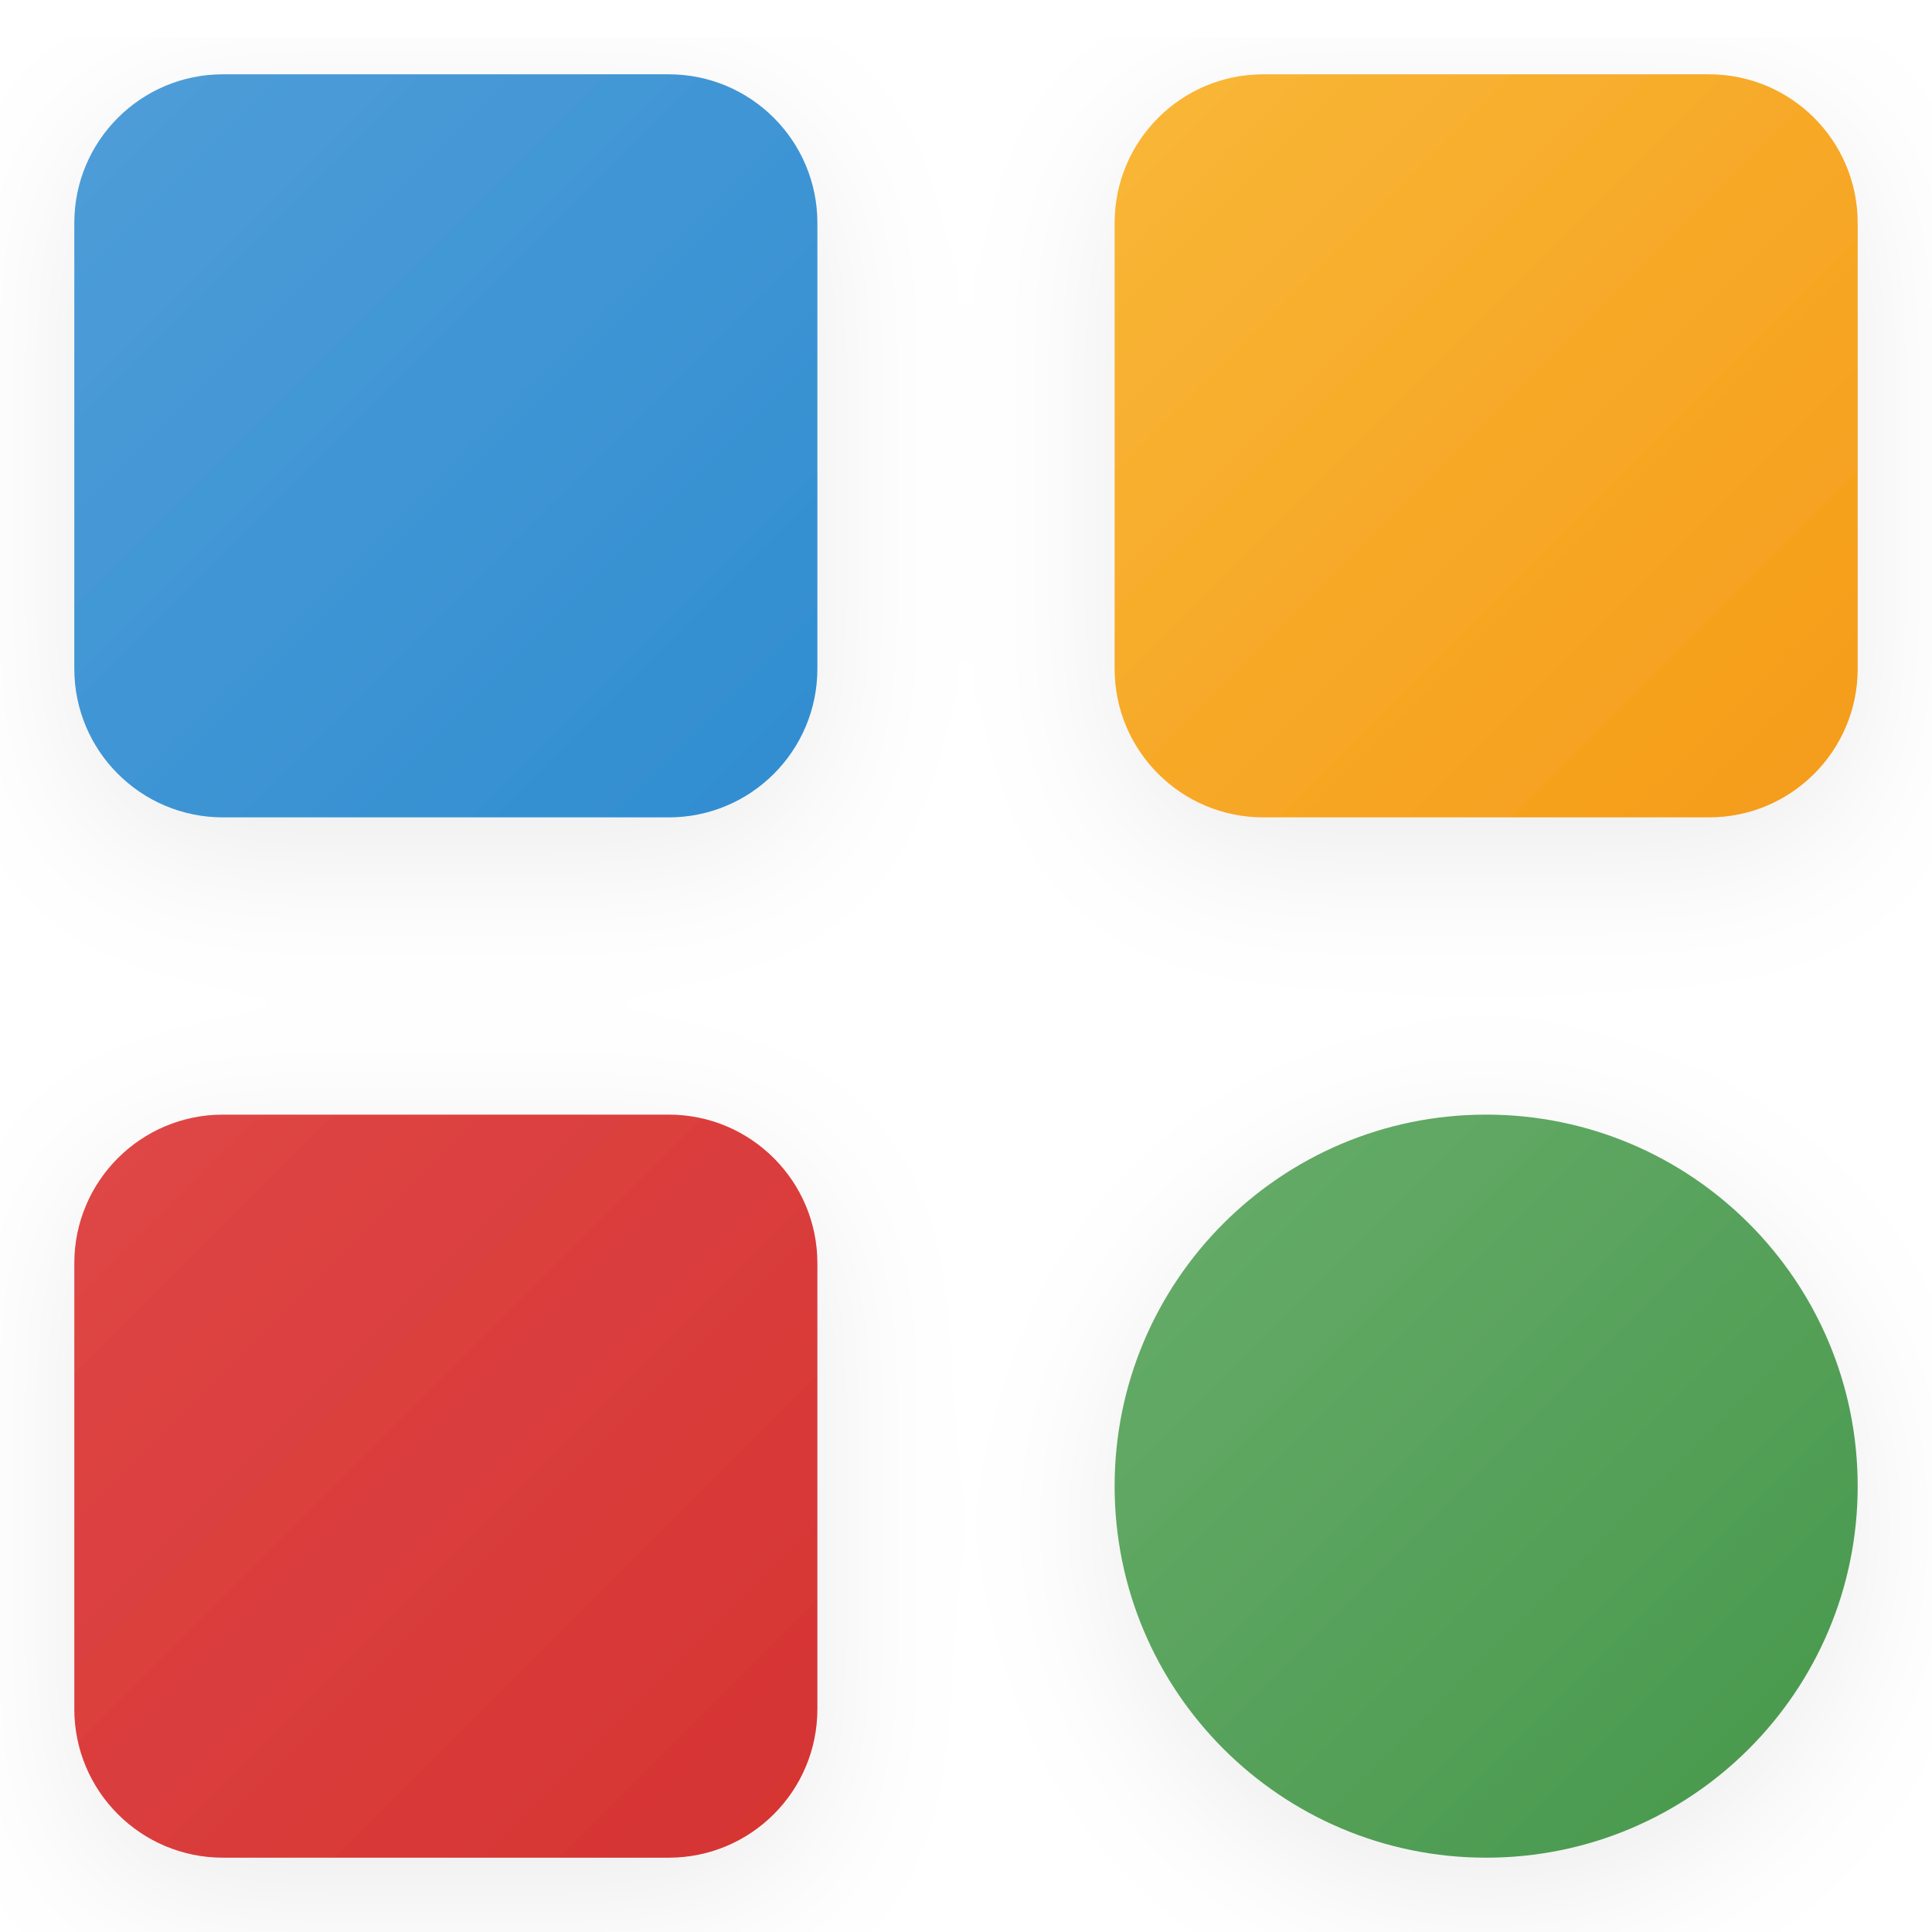
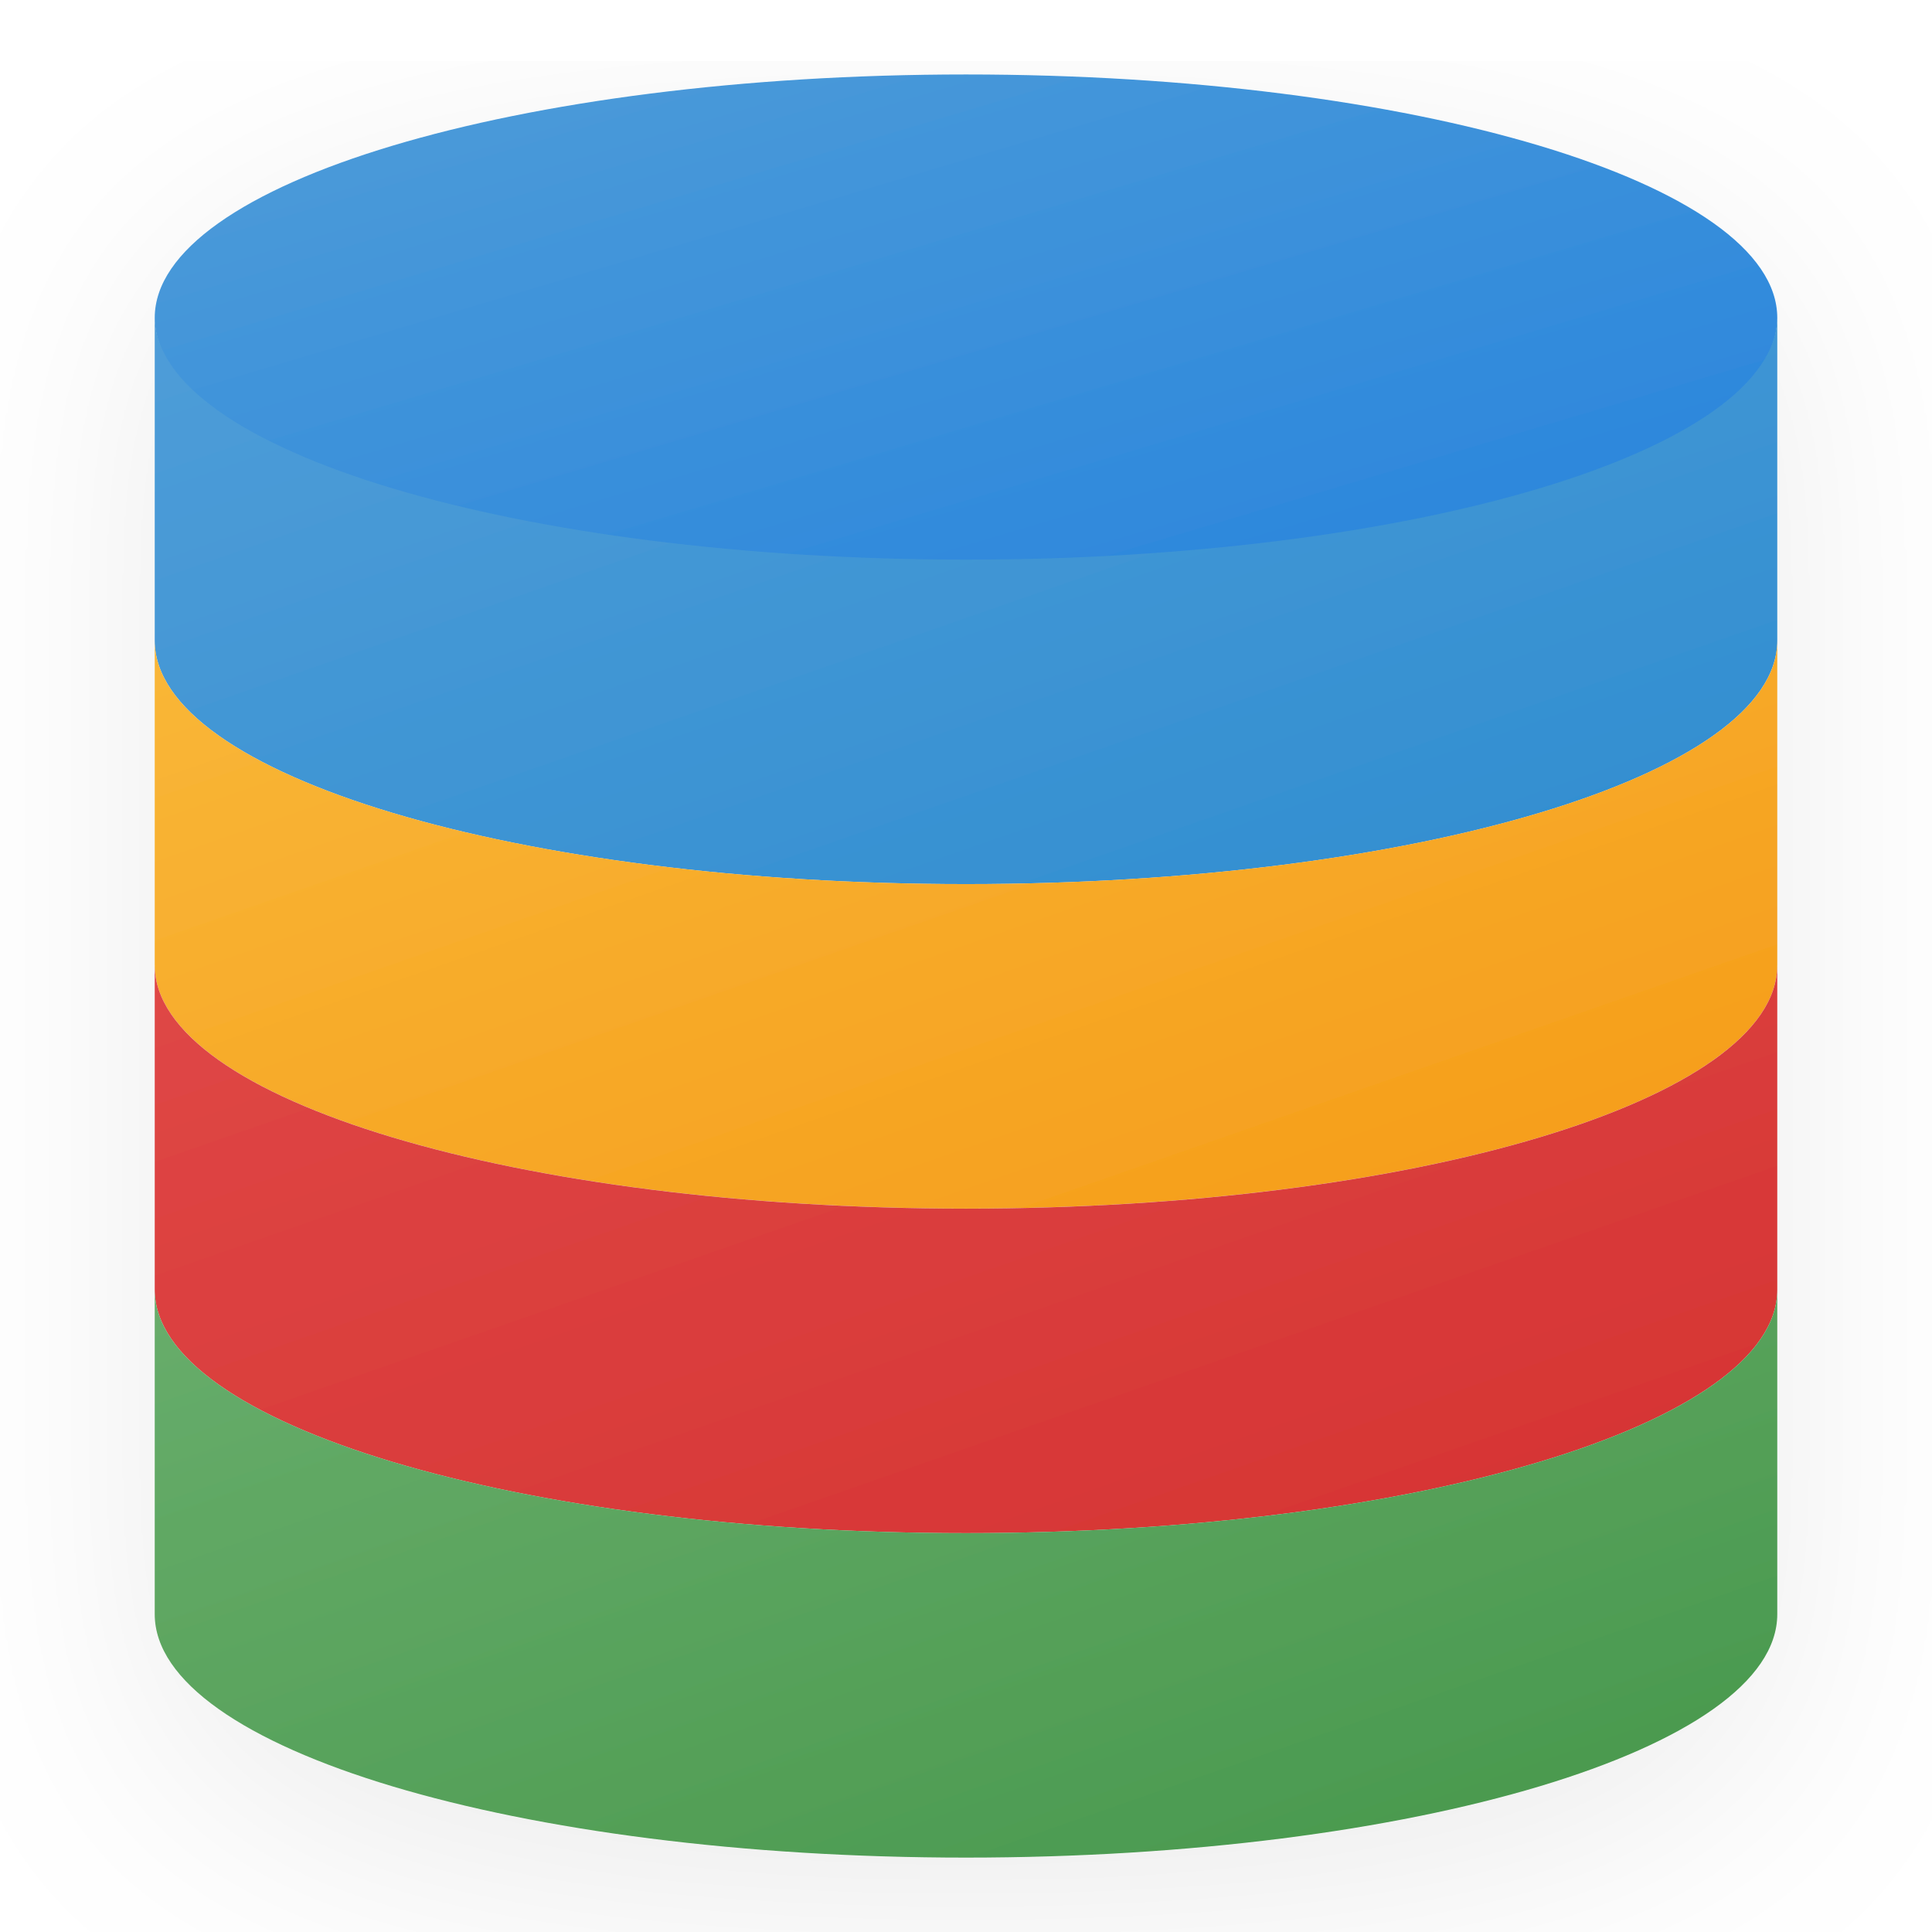
- <svg xmlns="http://www.w3.org/2000/svg" width="32" height="32" viewBox="0 0 52 52">
+ <svg xmlns="http://www.w3.org/2000/svg" width="32" height="32" viewBox="0 0 32 32">
  <defs>
+     <linearGradient id="blueTop" x1="0%" y1="0%" x2="115%" y2="115%">
+       <stop offset="0%" style="stop-color: #4f9dd8; stop-opacity: 1" />
+       <stop offset="100%" style="stop-color: #2180de; stop-opacity: 1" />
+     </linearGradient>
    <linearGradient id="blue" x1="0%" y1="0%" x2="100%" y2="100%">
      <stop offset="0%" style="stop-color: #4f9dd8; stop-opacity: 1" />
      <stop offset="100%" style="stop-color: #2f8dd0; stop-opacity: 1" />
    </linearGradient>
    <linearGradient id="yellow" x1="0%" y1="0%" x2="100%" y2="100%">
      <stop offset="0%" style="stop-color: #f9b738; stop-opacity: 1" />
      <stop offset="100%" style="stop-color: #f59b18; stop-opacity: 1" />
    </linearGradient>
    <linearGradient id="red" x1="0%" y1="0%" x2="100%" y2="100%">
      <stop offset="0%" style="stop-color: #df4746; stop-opacity: 1" />
      <stop offset="100%" style="stop-color: #d53332; stop-opacity: 1" />
    </linearGradient>
    <linearGradient id="green" x1="0%" y1="0%" x2="100%" y2="100%">
      <stop offset="0%" style="stop-color: #68ad6b; stop-opacity: 1" />
      <stop offset="100%" style="stop-color: #46974b; stop-opacity: 1" />
    </linearGradient>
  </defs>
-   <rect width="52" height="52" fill="none" />
-   <g filter="drop-shadow(0 1px 2px rgba(0,0,0,0.075))">
-     <rect x="2" y="2" width="20" height="20" rx="4" fill="url(#blue)" />
-     <rect x="30" y="2" width="20" height="20" rx="4" fill="url(#yellow)" />
-     <rect x="2" y="30" width="20" height="20" rx="4" fill="url(#red)" />
-     <circle cx="40" cy="40" r="10" fill="url(#green)" />
+   <g transform="matrix(1.006835,0,0,1.006835,-0.109368,-3.820981)" filter="drop-shadow(0 1px 2px rgba(0,0,0,0.075))">
+     <ellipse cx="16" cy="9.024" rx="13.346" ry="4.004" fill="url(#blueTop)" />
+     <path d="m 2.654,8.997 v 5.338 a 13.346,4.004 0 0 0 26.692,0 V 8.997 a 13.346,4.004 0 0 1 -26.692,0" fill="url(#blue)" />
+     <path d="m 2.654,14.335 v 5.338 a 13.346,4.004 0 0 0 26.692,0 v -5.338 a 13.346,4.004 0 0 1 -26.692,0" fill="url(#yellow)" />
+     <path d="m 2.654,19.674 v 5.338 a 13.346,4.004 0 0 0 26.692,0 v -5.338 a 13.346,4.004 0 0 1 -26.692,0" fill="url(#red)" />
+     <path d="m 2.654,25.012 v 5.338 a 13.346,4.004 0 0 0 26.692,0 V 25.012 a 13.346,4.004 0 0 1 -26.692,0" fill="url(#green)" />
  </g>
</svg>
